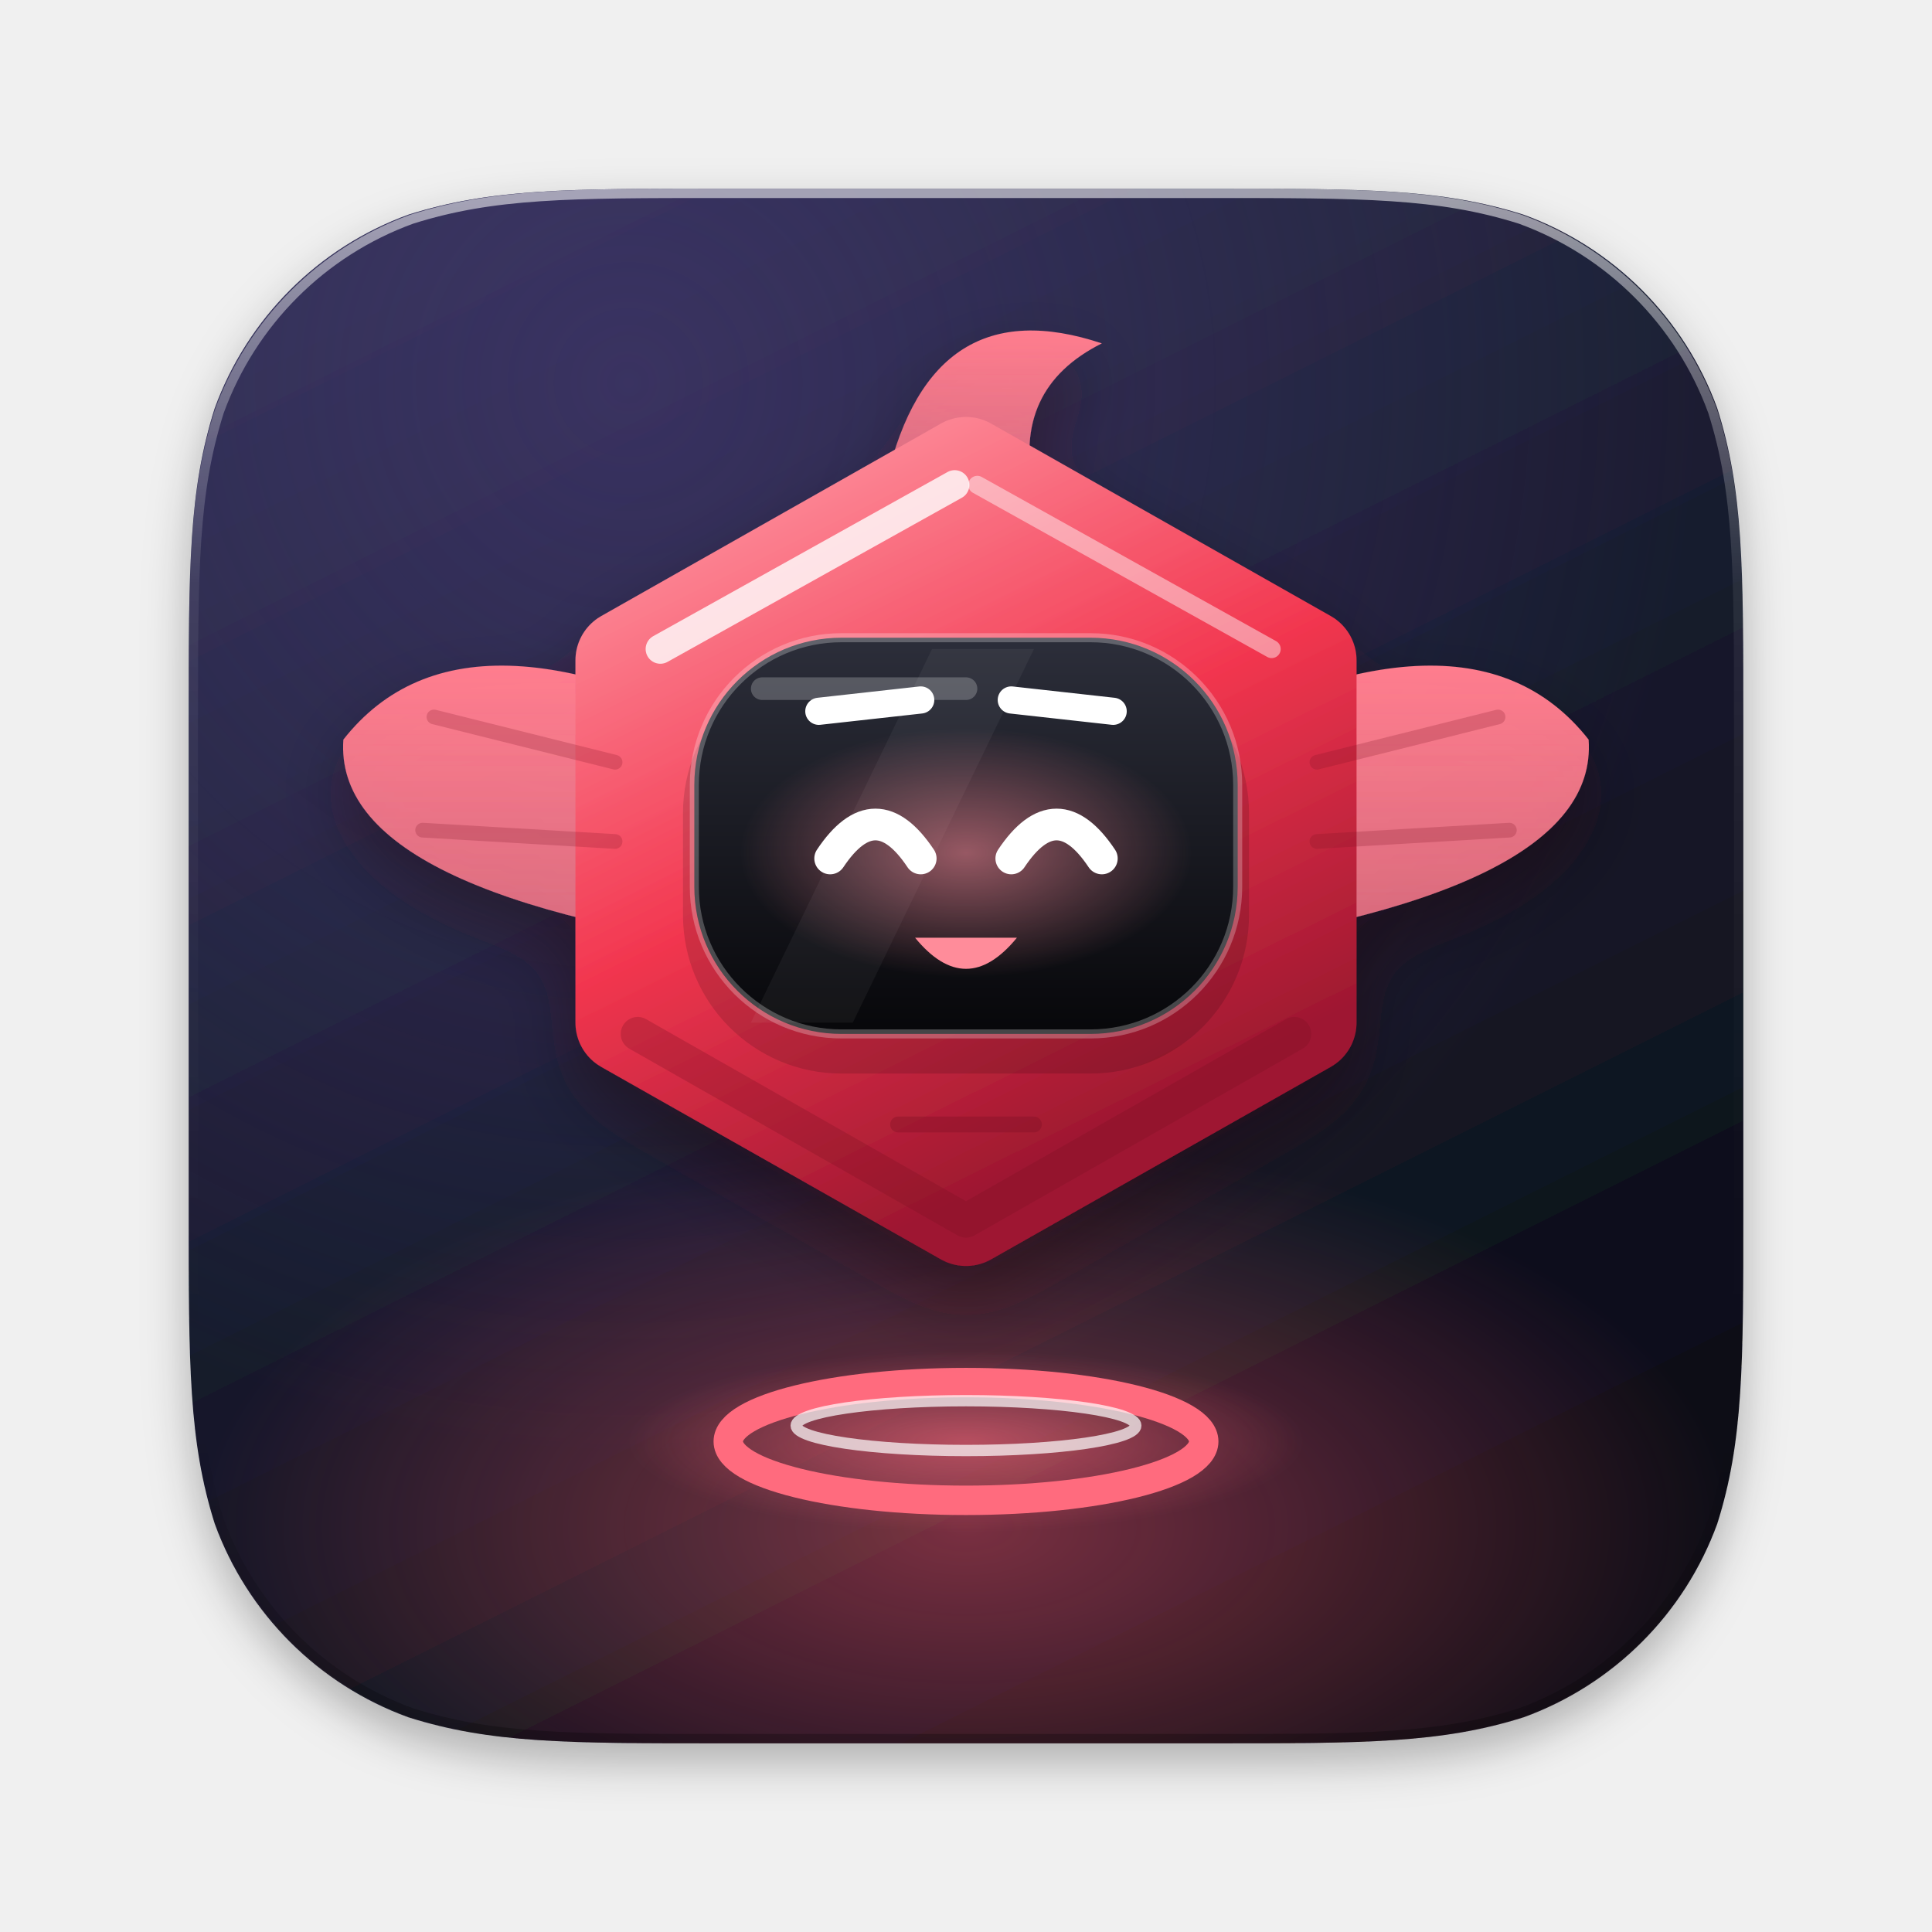
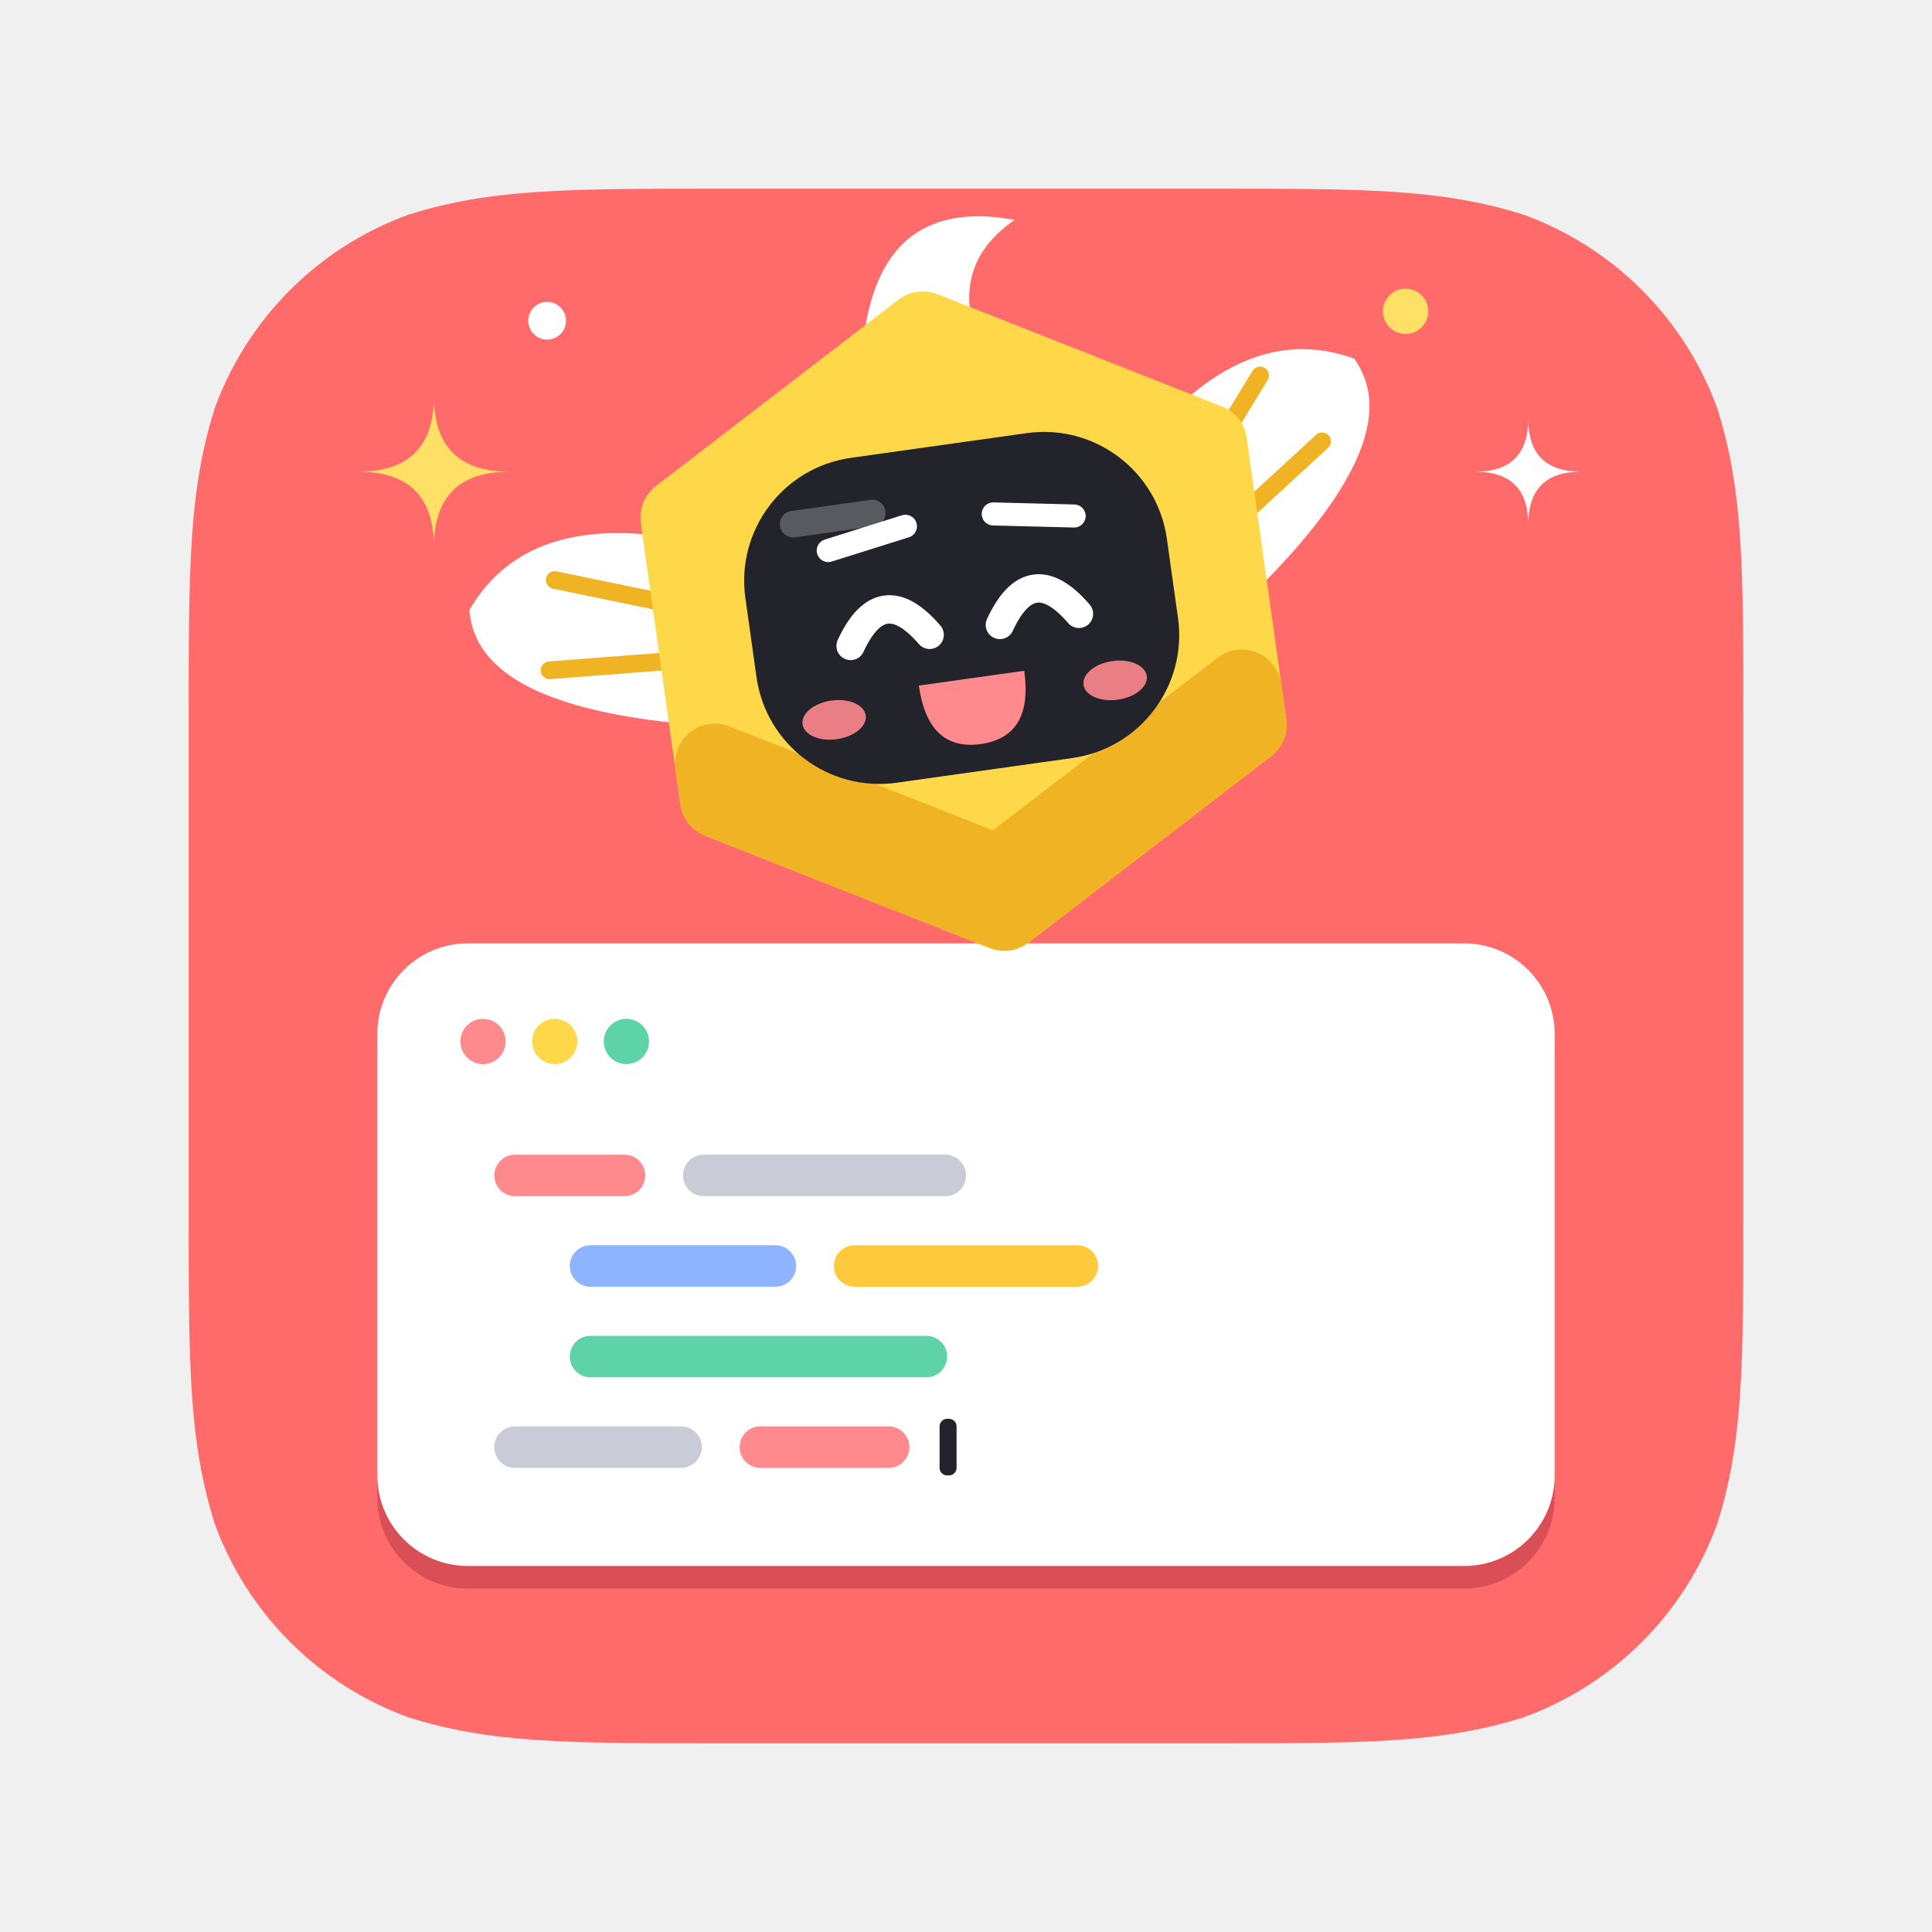
<svg xmlns="http://www.w3.org/2000/svg" width="1024" height="1024" viewBox="0 0 1024 1024">
-   <defs>
-     <linearGradient id="bg" x1="0.15" y1="0" x2="0.65" y2="1">
-       <stop offset="0" stop-color="#2B2F4A" />
-       <stop offset=".55" stop-color="#171A2C" />
-       <stop offset="1" stop-color="#0B0C16" />
-     </linearGradient>
-     <radialGradient id="spot" cx=".28" cy=".12" r=".7">
-       <stop offset="0" stop-color="#4A3A7A" stop-opacity=".55" />
-       <stop offset="1" stop-color="#4A3A7A" stop-opacity="0" />
-     </radialGradient>
-     <radialGradient id="pool" cx=".5" cy=".86" r=".5" gradientTransform="translate(0 .43) scale(1 .5)">
-       <stop offset="0" stop-color="#FF5A6E" stop-opacity=".45" />
-       <stop offset="1" stop-color="#FF5A6E" stop-opacity="0" />
-     </radialGradient>
-     <linearGradient id="rim" x1="0" y1="0" x2="0" y2="1">
-       <stop offset="0" stop-color="#FFFFFF" stop-opacity=".55" />
-       <stop offset=".25" stop-color="#FFFFFF" stop-opacity=".08" />
-       <stop offset=".8" stop-color="#000000" stop-opacity="0" />
-       <stop offset="1" stop-color="#000000" stop-opacity=".25" />
-     </linearGradient>
-     <linearGradient id="shell" x1="0" y1="0" x2=".45" y2="1">
-       <stop offset="0" stop-color="#FF9AA6" />
-       <stop offset=".55" stop-color="#F2364F" />
-       <stop offset="1" stop-color="#9E1830" />
-     </linearGradient>
-     <linearGradient id="fin" x1="0" y1="0" x2="0" y2="1">
-       <stop offset="0" stop-color="#FF7D8E" stop-opacity="1" />
-       <stop offset="1" stop-color="#FF7D8E" stop-opacity=".78" />
-     </linearGradient>
-     <linearGradient id="vis" x1="0" y1="0" x2="0" y2="1">
-       <stop offset="0" stop-color="#2C2E3A" />
-       <stop offset="1" stop-color="#07070A" />
-     </linearGradient>
-     <radialGradient id="ringglow" cx=".5" cy=".5" r=".5">
-       <stop offset="0" stop-color="#FF6B7E" stop-opacity=".9" />
-       <stop offset="1" stop-color="#FF6B7E" stop-opacity="0" />
-     </radialGradient>
-     <radialGradient id="eyeglow" cx=".5" cy=".5" r=".5">
-       <stop offset="0" stop-color="#FF8C9A" stop-opacity=".55" />
-       <stop offset="1" stop-color="#FF8C9A" stop-opacity="0" />
-     </radialGradient>
-     <filter id="drop" x="-30%" y="-30%" width="160%" height="160%">
-       <feDropShadow dx="0" dy="3" stdDeviation="3.2" flood-color="#2A0010" flood-opacity=".38" />
-     </filter>
-     <filter id="soft" x="-50%" y="-50%" width="200%" height="200%">
-       <feGaussianBlur stdDeviation="1.4" />
-     </filter>
-     <filter id="tileshadow" x="-10%" y="-10%" width="120%" height="125%">
-       <feDropShadow dx="0" dy="10" stdDeviation="12" flood-color="#000000" flood-opacity=".28" />
-     </filter>
-     <clipPath id="clip">
-       <path d="M381.78 100.00L642.22 100.00C723.36 100.00 763.93 100.00 807.60 113.81C855.28 131.16 892.84 168.72 910.19 216.40C924.00 260.07 924.00 300.64 924.00 381.78L924.00 642.22C924.00 723.36 924.00 763.93 910.19 807.60C892.84 855.28 855.28 892.84 807.60 910.19C763.93 924.00 723.36 924.00 642.22 924.00L381.78 924.00C300.64 924.00 260.07 924.00 216.40 910.19C168.72 892.84 131.16 855.28 113.81 807.60C100.00 763.93 100.00 723.36 100.00 642.22L100.00 381.78C100.00 300.64 100.00 260.07 113.81 216.40C131.16 168.72 168.72 131.16 216.40 113.81C260.07 100.00 300.64 100.00 381.78 100.00Z" />
-     </clipPath>
-   </defs>
-   <g filter="url(#tileshadow)">
-     <path d="M381.78 100.00L642.22 100.00C723.36 100.00 763.93 100.00 807.60 113.81C855.28 131.16 892.84 168.72 910.19 216.40C924.00 260.07 924.00 300.64 924.00 381.78L924.00 642.22C924.00 723.36 924.00 763.93 910.19 807.60C892.84 855.28 855.28 892.84 807.60 910.19C763.93 924.00 723.36 924.00 642.22 924.00L381.78 924.00C300.64 924.00 260.07 924.00 216.40 910.19C168.72 892.84 131.16 855.28 113.81 807.60C100.00 763.93 100.00 723.36 100.00 642.22L100.00 381.78C100.00 300.64 100.00 260.07 113.81 216.40C131.16 168.72 168.72 131.16 216.40 113.81C260.07 100.00 300.64 100.00 381.78 100.00Z" fill="url(#bg)" />
-   </g>
-   <g clip-path="url(#clip)">
-     <rect x="100" y="100" width="824" height="824" fill="url(#spot)" />
-     <rect x="100" y="100" width="824" height="824" fill="url(#pool)" />
-   </g>
-   <path d="M381.78 100.00L642.22 100.00C723.36 100.00 763.93 100.00 807.60 113.81C855.28 131.16 892.84 168.72 910.19 216.40C924.00 260.07 924.00 300.64 924.00 381.78L924.00 642.22C924.00 723.36 924.00 763.93 910.19 807.60C892.84 855.28 855.28 892.84 807.60 910.19C763.93 924.00 723.36 924.00 642.22 924.00L381.78 924.00C300.64 924.00 260.07 924.00 216.40 910.19C168.72 892.84 131.16 855.28 113.81 807.60C100.00 763.93 100.00 723.36 100.00 642.22L100.00 381.78C100.00 300.64 100.00 260.07 113.81 216.40C131.16 168.72 168.72 131.16 216.40 113.81C260.07 100.00 300.64 100.00 381.78 100.00Z" fill="none" stroke="url(#rim)" stroke-width="5" transform="translate(512 512) scale(.994) translate(-512 -512)" />
-   <g transform="translate(512 488) scale(6.0) translate(-60 -60)">
-     <ellipse cx="60" cy="106" rx="30" ry="8" fill="url(#ringglow)" opacity=".6" />
-     <ellipse cx="60" cy="106" rx="21" ry="5.2" fill="none" stroke="#FF6B7E" stroke-width="2.6" />
-     <ellipse cx="60" cy="104.6" rx="15" ry="2.2" fill="none" stroke="#FFFFFF" stroke-width="1" opacity=".7" />
-     <g filter="url(#drop)">
-       <path d="M53 21Q57 4 72 9Q64 13 66 22Z" fill="url(#fin)" />
-       <path d="M44 46Q16 30 5 44Q4 58 44 63Z" fill="url(#fin)" />
-       <path d="M76 46Q104 30 115 44Q116 58 76 63Z" fill="url(#fin)" />
-       <path d="M60 20L90 37V69L60 86L30 69V37Z" fill="url(#shell)" stroke="url(#shell)" stroke-width="9" stroke-linejoin="round" />
+   <path d="M381.78 100.00L642.22 100.00C723.36 100.00 763.93 100.00 807.60 113.81C855.28 131.16 892.84 168.72 910.19 216.40C924.00 260.07 924.00 300.64 924.00 381.78L924.00 642.22C924.00 723.36 924.00 763.93 910.19 807.60C892.84 855.28 855.28 892.84 807.60 910.19C763.93 924.00 723.36 924.00 642.22 924.00L381.78 924.00C300.64 924.00 260.07 924.00 216.40 910.19C168.72 892.84 131.16 855.28 113.81 807.60C100.00 763.93 100.00 723.36 100.00 642.22L100.00 381.78C100.00 300.64 100.00 260.07 113.81 216.40C131.16 168.72 168.72 131.16 216.40 113.81C260.07 100.00 300.64 100.00 381.78 100.00Z" fill="#FF6B6B" />
+   <path d="M230 210Q230 250 270 250Q230 250 230 290Q230 250 190 250Q230 250 230 210Z" fill="#FFE066" />
+   <path d="M810 222Q810 250 838 250Q810 250 810 278Q810 250 782 250Q810 250 810 222Z" fill="#FFFFFF" />
+   <circle cx="745" cy="165" r="12" fill="#FFE066" />
+   <circle cx="290" cy="170" r="10" fill="#FFFFFF" />
+   <rect x="200" y="512" width="624" height="330" rx="48" fill="#D94F55" />
+   <rect x="200" y="500" width="624" height="330" rx="48" fill="#FFFFFF" />
+   <circle cx="256" cy="552" r="12" fill="#FF8A8E" />
+   <circle cx="294" cy="552" r="12" fill="#FFD84A" />
+   <circle cx="332" cy="552" r="12" fill="#5FD3A8" />
+   <rect x="262" y="612" width="80" height="22" rx="11" fill="#FF8A8E" />
+   <rect x="362" y="612" width="150" height="22" rx="11" fill="#C9CBD6" />
+   <rect x="302" y="660" width="120" height="22" rx="11" fill="#8FB4FF" />
+   <rect x="442" y="660" width="140" height="22" rx="11" fill="#FFC93C" />
+   <rect x="302" y="708" width="200" height="22" rx="11" fill="#5FD3A8" />
+   <rect x="262" y="756" width="110" height="22" rx="11" fill="#C9CBD6" />
+   <rect x="392" y="756" width="90" height="22" rx="11" fill="#FF8A8E" />
+   <rect x="498" y="752" width="9" height="30" rx="4" fill="#22232B" />
+   <g transform="translate(512 362) scale(4.7) translate(-60 -60)">
+     <g transform="rotate(-8 60 55)">
+       <path d="M53 21Q57 4 72 9Q64 13 66 22Z" fill="#FFFFFF" />
+       <path d="M44 46Q16 30 5 44Q4 58 44 63Z" fill="#FFFFFF" />
+       <path d="M29 47L15 42M29 53L13 52" stroke="#F0B323" stroke-width="2" stroke-linecap="round" />
+       <g transform="rotate(-24 78 54)">
+         <path d="M76 46Q104 30 115 44Q116 58 76 63Z" fill="#FFFFFF" />
+         <path d="M91 47L105 40M91 53L107 50" stroke="#F0B323" stroke-width="2" stroke-linecap="round" />
+       </g>
+       <path d="M60 20L90 37V69L60 86L30 69V37Z" fill="#FFD84A" stroke="#FFD84A" stroke-width="9" stroke-linejoin="round" />
+       <path d="M30 69L60 86L90 69V65L60 82L30 65Z" fill="#F0B323" stroke="#F0B323" stroke-width="9" stroke-linejoin="round" />
+       <rect x="36" y="33" width="48" height="37" rx="14" fill="#22232B" />
+       <rect x="41" y="38" width="12" height="3" rx="1.5" fill="#FFFFFF" opacity=".25" />
+       <path d="M46 43L55 41.5M65 41.5L74 43" stroke="#FFFFFF" stroke-width="2.6" stroke-linecap="round" />
+       <path d="M47 54q4.5 -7 9 0M64 54q4.5 -7 9 0" fill="none" stroke="#FFFFFF" stroke-width="3.2" stroke-linecap="round" />
+       <path d="M54 59.5h12q0 7.5 -6 7.5q-6 0 -6 -7.5z" fill="#FF8A8E" />
+       <ellipse cx="44" cy="62" rx="3.6" ry="2.2" fill="#FF8A8E" opacity=".9" />
+       <ellipse cx="76" cy="62" rx="3.6" ry="2.2" fill="#FF8A8E" opacity=".9" />
    </g>
-     <path d="M29 46L13 42M29 53L12 52" stroke="#7A0F22" stroke-width="1.3" stroke-linecap="round" opacity=".22" />
-     <path d="M91 46L107 42M91 53L108 52" stroke="#7A0F22" stroke-width="1.3" stroke-linecap="round" opacity=".22" />
-     <path d="M33 36L59 21.5" stroke="#FFFFFF" stroke-width="2.6" stroke-linecap="round" opacity=".8" />
-     <path d="M61 21.5L87 36" stroke="#FFFFFF" stroke-width="1.6" stroke-linecap="round" opacity=".45" />
-     <path d="M31 70L60 86.5L89 70" fill="none" stroke="#7A0F22" stroke-width="3" stroke-linecap="round" stroke-linejoin="round" opacity=".28" />
-     <rect x="35" y="36.5" width="50" height="37" rx="14" fill="#000" opacity=".14" />
-     <rect x="36" y="35" width="48" height="35" rx="13" fill="url(#vis)" />
-     <path d="M41 69L57 36H66L50 69Z" fill="#FFFFFF" opacity=".05" />
-     <path d="M42 39.5H60" stroke="#FFFFFF" stroke-width="2" stroke-linecap="round" opacity=".22" />
-     <rect x="36" y="35" width="48" height="35" rx="13" fill="none" stroke="#FFFFFF" stroke-width=".8" opacity=".25" />
-     <ellipse cx="60" cy="54" rx="20" ry="11" fill="url(#eyeglow)" />
-     <path d="M47 41.5L56 40.5M64 40.5L73 41.5" stroke="#FFFFFF" stroke-width="2.4" stroke-linecap="round" />
-     <path d="M48 54.5q4 -6 8 0M64 54.5q4 -6 8 0" fill="none" stroke="#FFFFFF" stroke-width="2.8" stroke-linecap="round" />
-     <path d="M55.5 61.5q4.5 5.5 9 0z" fill="#FF8C9A" />
-     <path d="M54 78h12" stroke="#7A0F22" stroke-width="1.4" stroke-linecap="round" opacity=".35" />
  </g>
</svg>
